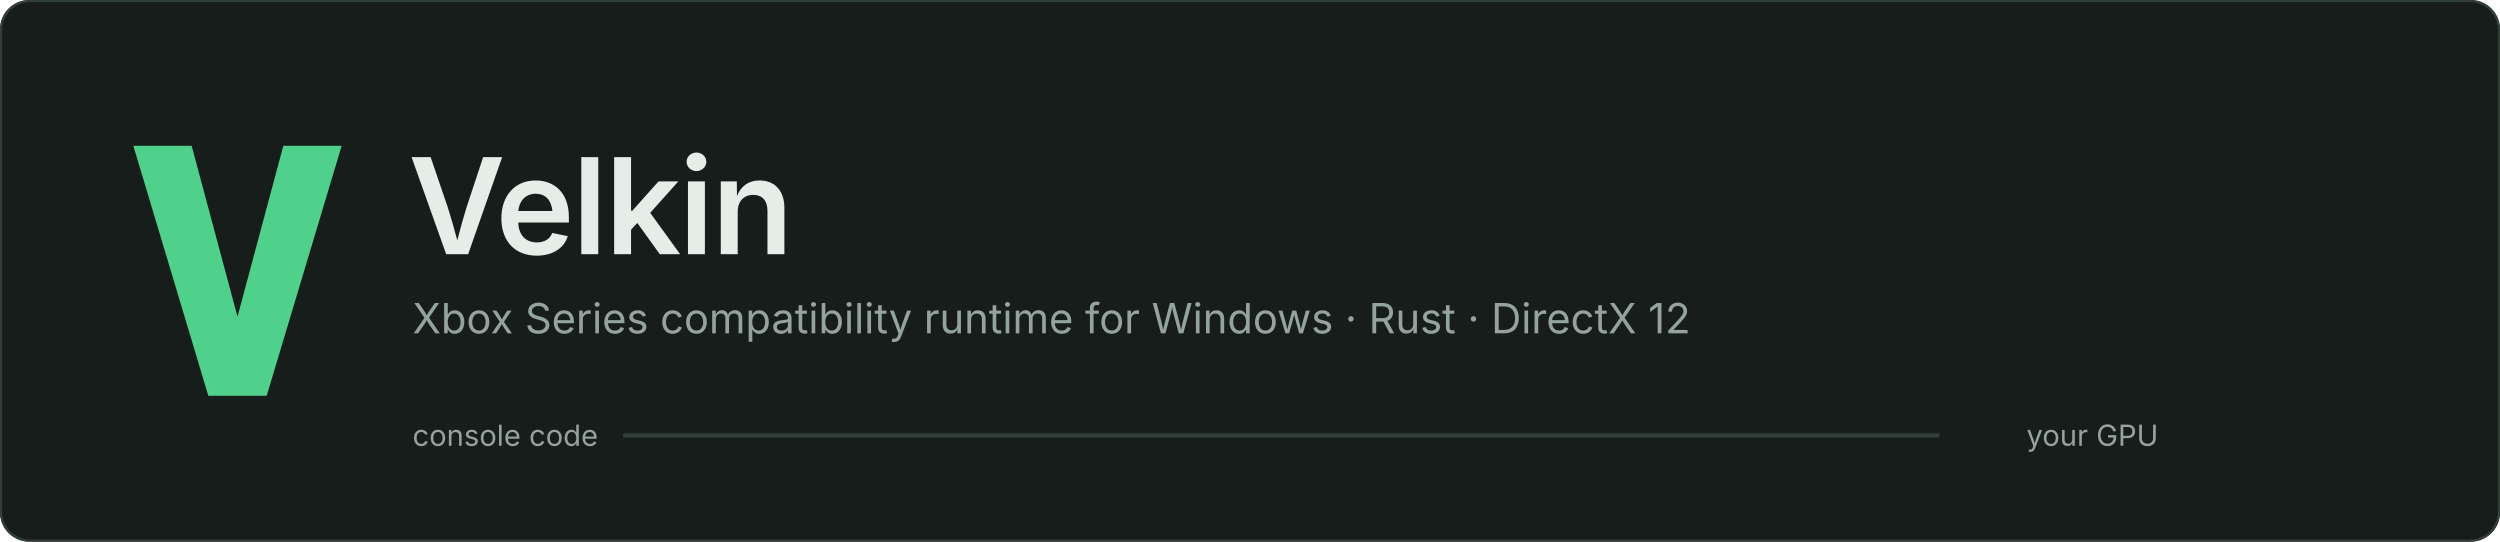
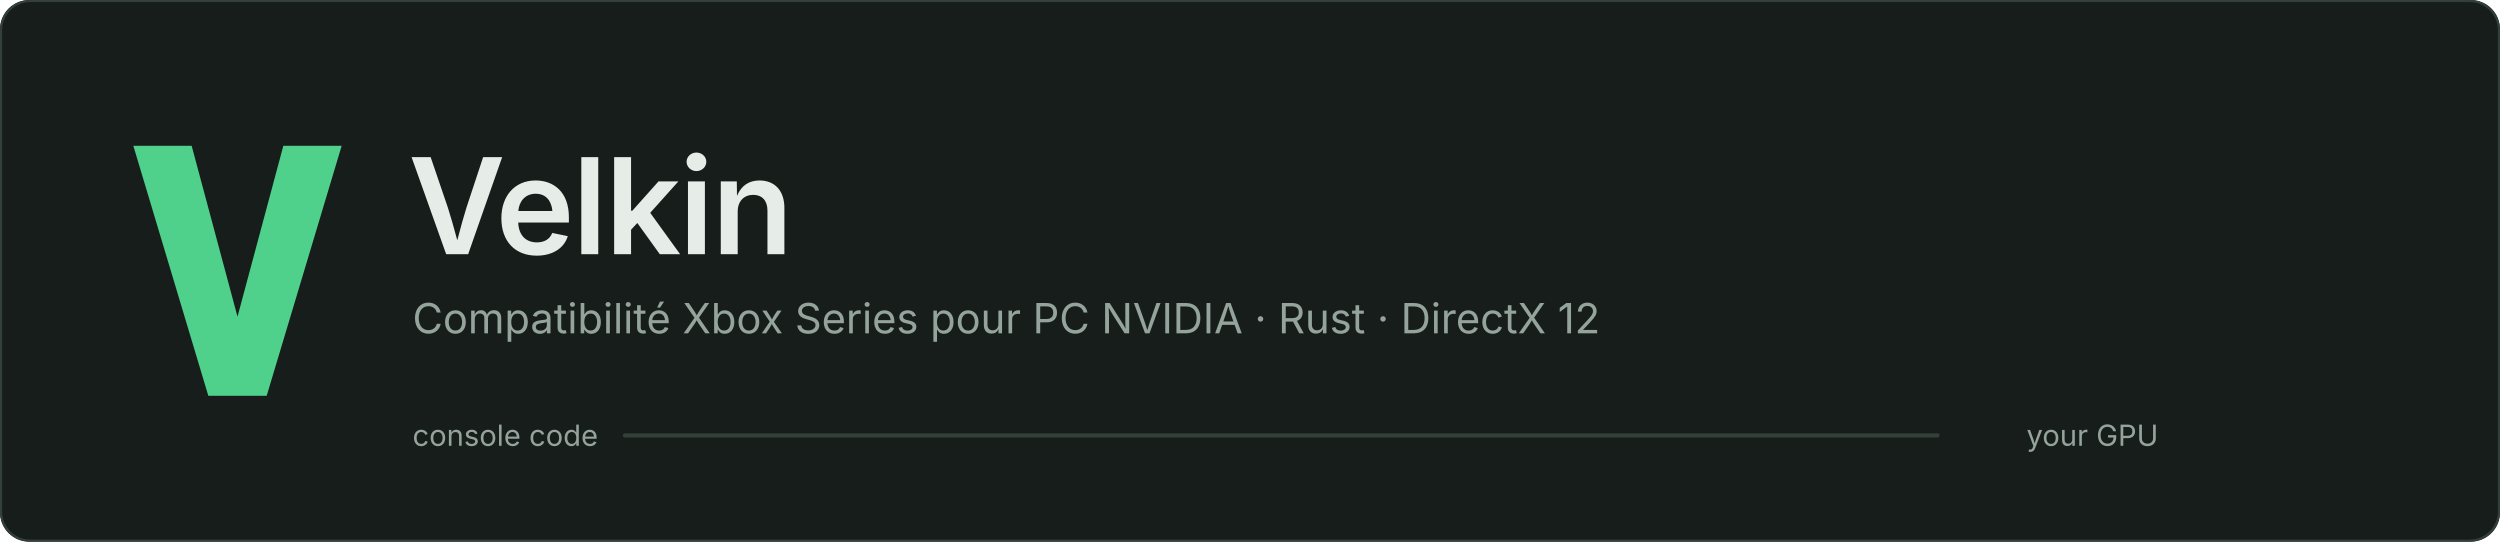
- <svg xmlns="http://www.w3.org/2000/svg" width="1200" height="260" viewBox="0 0 1200 260" role="img" aria-label="Velkin: the console game, running on PC">
+ <svg xmlns="http://www.w3.org/2000/svg" width="1200" height="260" viewBox="0 0 1200 260" role="img" aria-label="Velkin : le jeu console, sur PC">
  <rect width="1200" height="260" rx="14" fill="#171d1a" />
  <rect x="0.5" y="0.5" width="1199" height="259" rx="14" fill="none" stroke="#33403a" />
  <g transform="translate(64 70)">
    <path d="M0 0 H28 L50 82 L72 0 H100 L64 120 H36 Z" fill="#4fd08b" />
  </g>
  <text x="196" y="122" font-family="Segoe UI Variable Display, Segoe UI, Inter, Helvetica, Arial, sans-serif" font-size="64" font-weight="600" fill="#e6ede8" letter-spacing="-1">Velkin</text>
-   <text x="198" y="160" font-family="Segoe UI Variable Display, Segoe UI, Inter, Helvetica, Arial, sans-serif" font-size="20" fill="#94a39b">Xbox Series compatibility runtime for Windows · Rust · DirectX 12</text>
+   <text x="198" y="160" font-family="Segoe UI Variable Display, Segoe UI, Inter, Helvetica, Arial, sans-serif" font-size="20" fill="#94a39b">Compatibilité Xbox Series pour PC NVIDIA · Rust · DirectX 12</text>
  <g font-family="Segoe UI Variable Display, Segoe UI, Inter, Helvetica, Arial, sans-serif" font-size="14" fill="#94a39b">
    <text x="198" y="214">console code</text>
    <text x="1036" y="214" text-anchor="end">your GPU</text>
  </g>
  <line x1="300" y1="209" x2="930" y2="209" stroke="#33403a" stroke-width="2" stroke-linecap="round" />
  <circle r="5" cx="300" cy="209" opacity="0" fill="#4fd08b">
    <animate attributeName="cx" values="300;930" dur="2.4s" repeatCount="indefinite" />
    <animate attributeName="opacity" values="0;1;1;0" keyTimes="0;0.1;0.9;1" dur="2.4s" repeatCount="indefinite" />
  </circle>
  <circle r="5" cx="300" cy="209" opacity="0" fill="#4fd08b">
    <animate attributeName="cx" values="300;930" dur="2.4s" begin="0.8s" repeatCount="indefinite" />
    <animate attributeName="opacity" values="0;1;1;0" keyTimes="0;0.1;0.9;1" dur="2.4s" begin="0.8s" repeatCount="indefinite" />
  </circle>
  <circle r="5" cx="300" cy="209" opacity="0" fill="#4fd08b">
    <animate attributeName="cx" values="300;930" dur="2.4s" begin="1.6s" repeatCount="indefinite" />
    <animate attributeName="opacity" values="0;1;1;0" keyTimes="0;0.1;0.9;1" dur="2.4s" begin="1.6s" repeatCount="indefinite" />
  </circle>
</svg>
